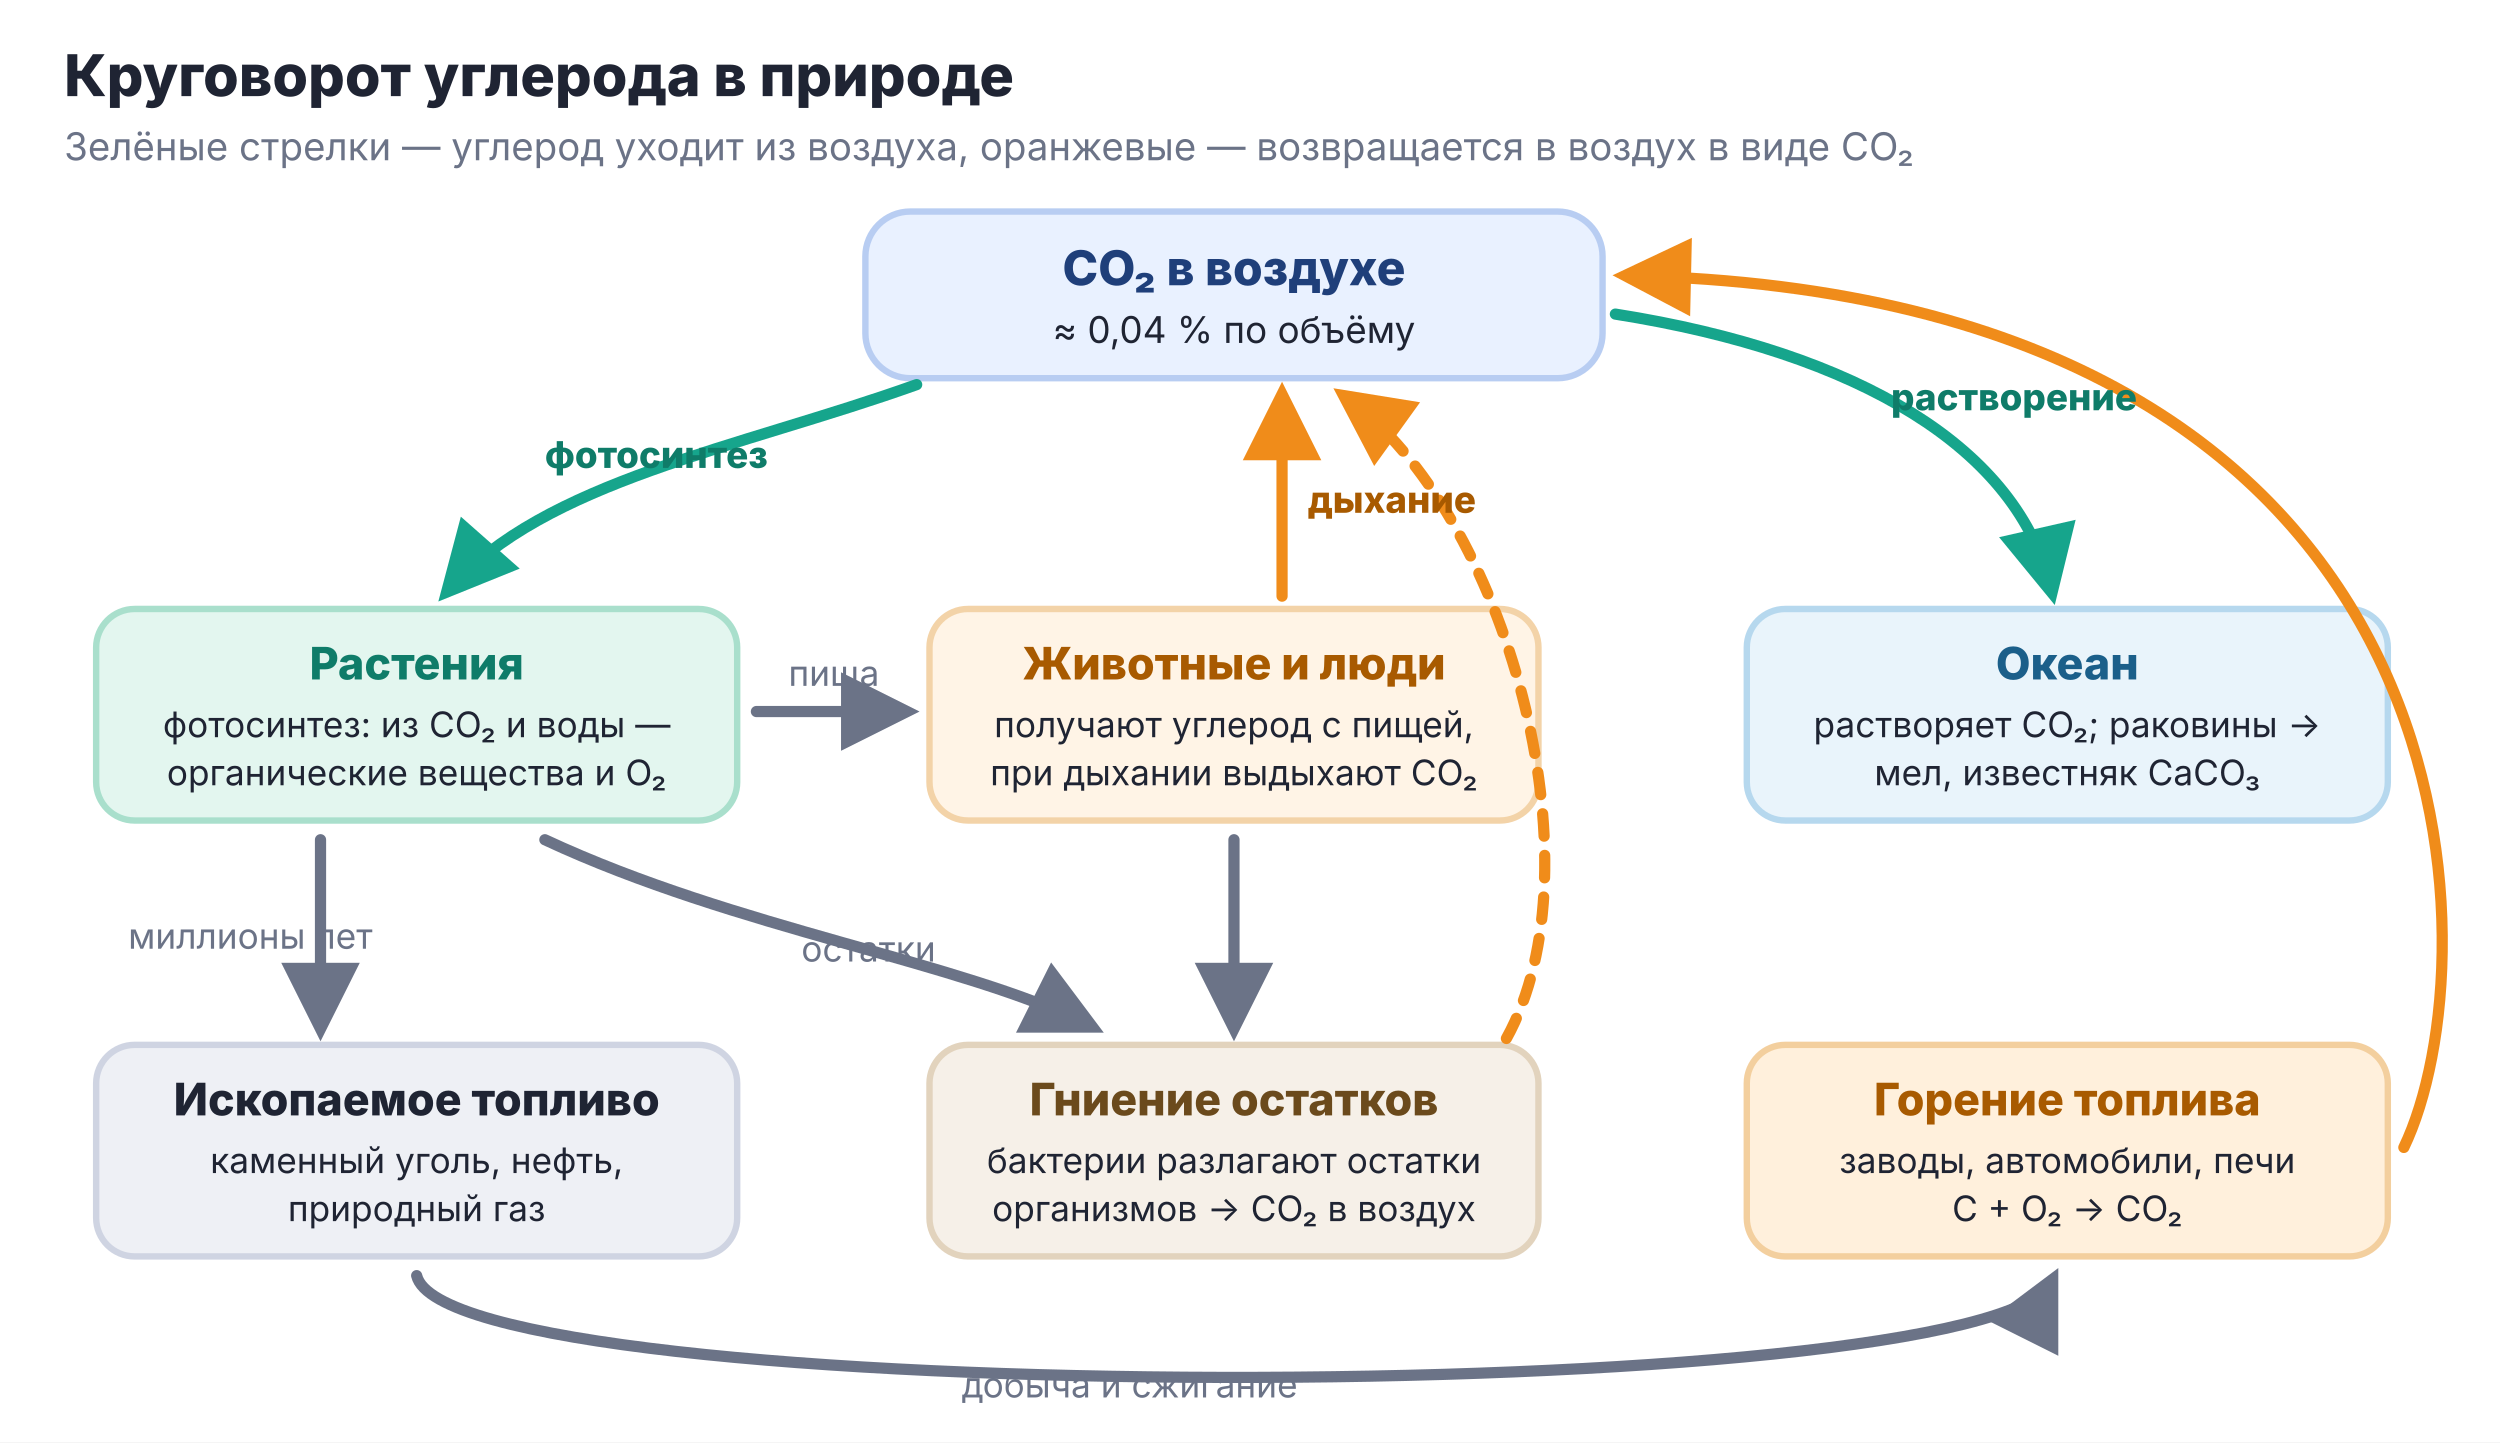
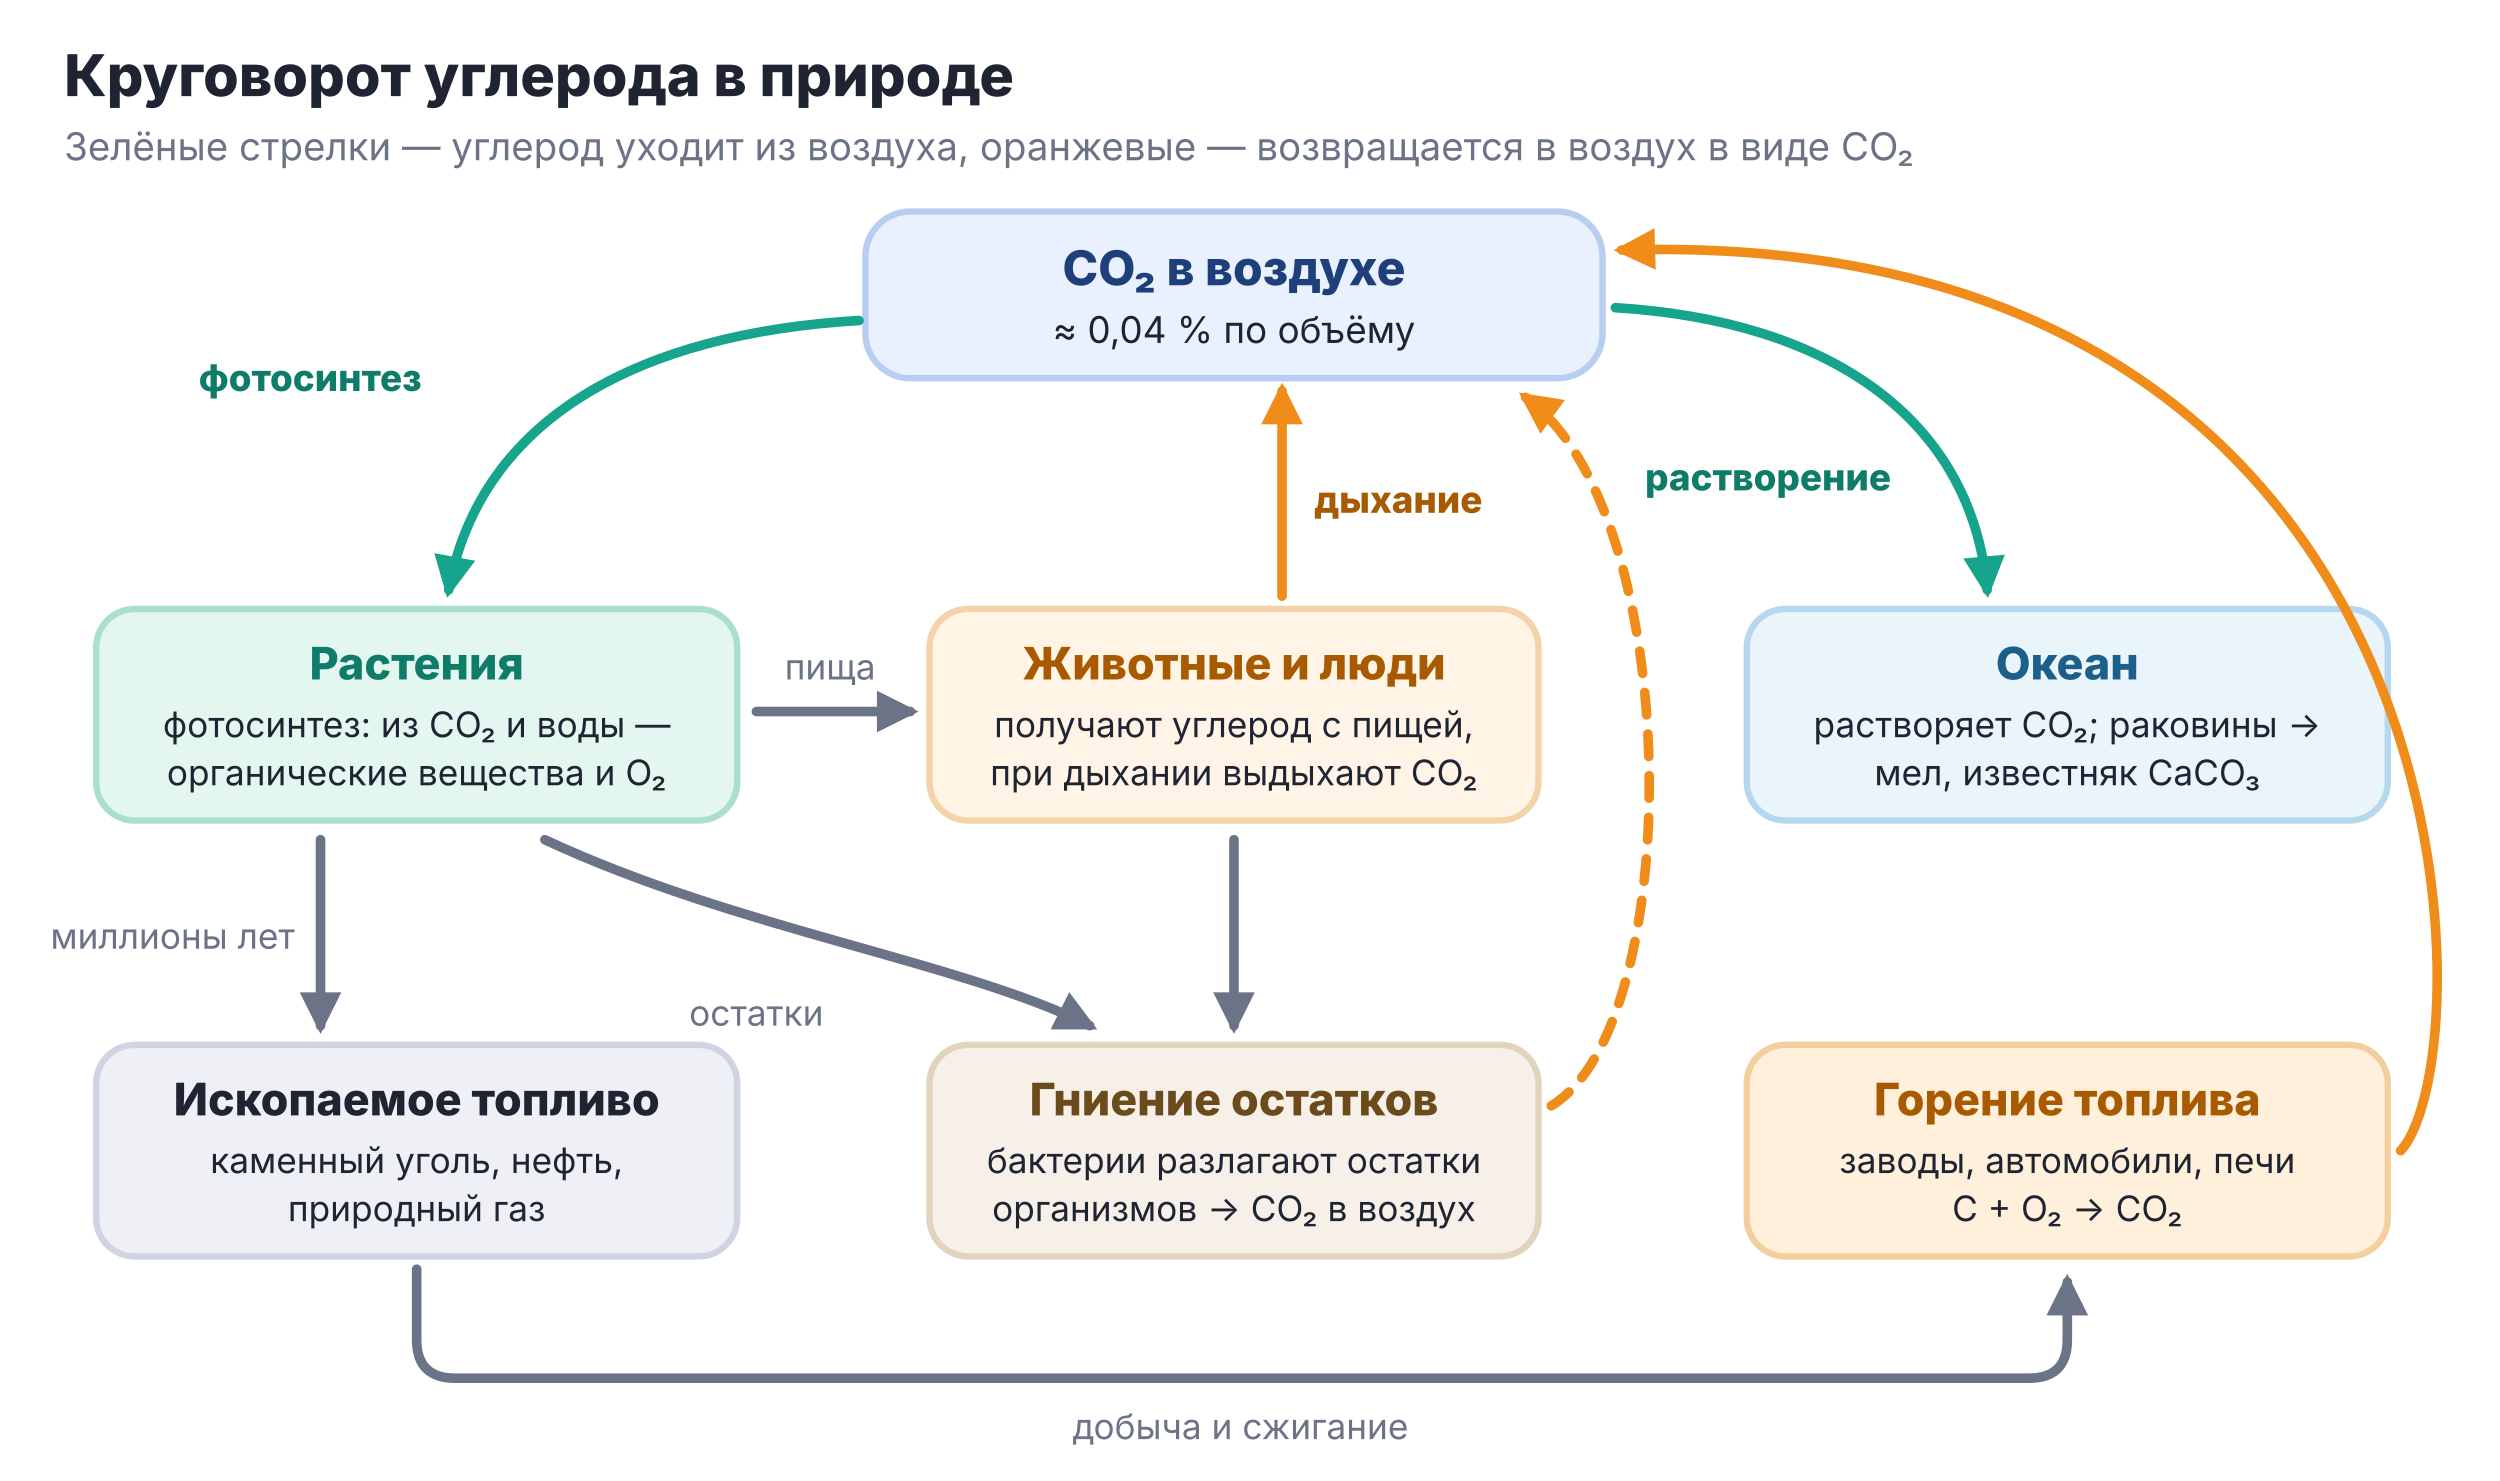
- <svg xmlns="http://www.w3.org/2000/svg" viewBox="0 0 780 450" width="780" height="450" role="img" aria-label="Круговорот углерода: растения поглощают углекислый газ при фотосинтезе, животные получают углерод с пищей и выдыхают CO2; остатки организмов гниют или за миллионы лет превращаются в уголь, нефть и газ; при сжигании топлива углерод возвращается в воздух в виде CO2; часть CO2 растворяется в океане и переходит в карбонаты — мел и известняк">
+ <svg xmlns="http://www.w3.org/2000/svg" viewBox="0 0 780 462" width="780" height="462" role="img" aria-label="Круговорот углерода: растения поглощают углекислый газ при фотосинтезе, животные получают углерод с пищей и выдыхают CO2; остатки организмов гниют или за миллионы лет превращаются в уголь, нефть и газ; при сжигании топлива углерод возвращается в воздух в виде CO2; часть CO2 растворяется в океане и переходит в карбонаты — мел и известняк">
  <style>text{font-family:Inter,system-ui,-apple-system,"Segoe UI",sans-serif}</style>
  <defs>
-     <marker id="ag" viewBox="0 0 10 10" refX="8" refY="5" markerWidth="7" markerHeight="7" orient="auto-start-reverse">
+     <marker id="ag" viewBox="0 0 10 10" refX="8" refY="5" markerUnits="userSpaceOnUse" markerWidth="13" markerHeight="13" orient="auto-start-reverse">
      <path d="M 0 0 L 10 5 L 0 10 z" fill="#16a58c" />
    </marker>
-     <marker id="ao" viewBox="0 0 10 10" refX="8" refY="5" markerWidth="7" markerHeight="7" orient="auto-start-reverse">
+     <marker id="ao" viewBox="0 0 10 10" refX="8" refY="5" markerUnits="userSpaceOnUse" markerWidth="13" markerHeight="13" orient="auto-start-reverse">
      <path d="M 0 0 L 10 5 L 0 10 z" fill="#f08c1a" />
    </marker>
-     <marker id="an" viewBox="0 0 10 10" refX="8" refY="5" markerWidth="7" markerHeight="7" orient="auto-start-reverse">
+     <marker id="an" viewBox="0 0 10 10" refX="8" refY="5" markerUnits="userSpaceOnUse" markerWidth="13" markerHeight="13" orient="auto-start-reverse">
      <path d="M 0 0 L 10 5 L 0 10 z" fill="#6b7387" />
    </marker>
  </defs>
-   <rect width="780" height="450" fill="#ffffff" />
+   <rect width="780" height="462" fill="#ffffff" />
  <text x="20" y="30" font-size="18" font-weight="800" fill="#1f2433">Круговорот углерода в природе</text>
  <text x="20" y="50" font-size="12" fill="#6b7387">Зелёные стрелки — углерод уходит из воздуха, оранжевые — возвращается в воздух в виде CO₂</text>
  <rect x="270" y="66" width="230" height="52" rx="14" fill="#e9f1ff" stroke="#b8cdf2" stroke-width="2" />
  <text x="385" y="89" text-anchor="middle" font-size="15" font-weight="800" fill="#1f3f7a">CO₂ в воздухе</text>
  <text x="385" y="107" text-anchor="middle" font-size="11.5" fill="#1f2433">≈ 0,04 % по объёму</text>
  <rect x="30" y="190" width="200" height="66" rx="12" fill="#e3f6ef" stroke="#a9dfcc" stroke-width="2" />
  <text x="130" y="212" text-anchor="middle" font-size="14" font-weight="800" fill="#0f7c69">Растения</text>
  <text x="130" y="230" text-anchor="middle" font-size="11" fill="#1f2433">фотосинтез: из CO₂ и воды —</text>
  <text x="130" y="245" text-anchor="middle" font-size="11" fill="#1f2433">органические вещества и O₂</text>
  <rect x="290" y="190" width="190" height="66" rx="12" fill="#fff4e6" stroke="#f3d3a8" stroke-width="2" />
  <text x="385" y="212" text-anchor="middle" font-size="14" font-weight="800" fill="#a85a00">Животные и люди</text>
  <text x="385" y="230" text-anchor="middle" font-size="11" fill="#1f2433">получают углерод с пищей,</text>
  <text x="385" y="245" text-anchor="middle" font-size="11" fill="#1f2433">при дыхании выдыхают CO₂</text>
  <rect x="545" y="190" width="200" height="66" rx="12" fill="#e9f4fb" stroke="#b6d8ee" stroke-width="2" />
  <text x="645" y="212" text-anchor="middle" font-size="14" font-weight="800" fill="#1b5f8a">Океан</text>
  <text x="645" y="230" text-anchor="middle" font-size="11" fill="#1f2433">растворяет CO₂; раковины →</text>
  <text x="645" y="245" text-anchor="middle" font-size="11" fill="#1f2433">мел, известняк CaCO₃</text>
  <rect x="30" y="326" width="200" height="66" rx="12" fill="#eef0f5" stroke="#cfd4e2" stroke-width="2" />
  <text x="130" y="348" text-anchor="middle" font-size="14" font-weight="800" fill="#1f2433">Ископаемое топливо</text>
  <text x="130" y="366" text-anchor="middle" font-size="11" fill="#1f2433">каменный уголь, нефть,</text>
  <text x="130" y="381" text-anchor="middle" font-size="11" fill="#1f2433">природный газ</text>
  <rect x="290" y="326" width="190" height="66" rx="12" fill="#f6f0e8" stroke="#e2d3bd" stroke-width="2" />
  <text x="385" y="348" text-anchor="middle" font-size="14" font-weight="800" fill="#6b4a1c">Гниение остатков</text>
  <text x="385" y="366" text-anchor="middle" font-size="11" fill="#1f2433">бактерии разлагают остатки</text>
  <text x="385" y="381" text-anchor="middle" font-size="11" fill="#1f2433">организмов → CO₂ в воздух</text>
  <rect x="545" y="326" width="200" height="66" rx="12" fill="#fff0dc" stroke="#f3cf9e" stroke-width="2" />
  <text x="645" y="348" text-anchor="middle" font-size="14" font-weight="800" fill="#a85a00">Горение топлива</text>
  <text x="645" y="366" text-anchor="middle" font-size="11" fill="#1f2433">заводы, автомобили, печи</text>
  <text x="645" y="381" text-anchor="middle" font-size="11" fill="#1f2433">C + O₂ → CO₂</text>
-   <g fill="none" stroke-width="3.5" stroke-linecap="round">
-     <path d="M 286 120 C 230 140 170 150 140 184" stroke="#16a58c" marker-end="url(#ag)" />
-     <path d="M 236 222 H 282" stroke="#6b7387" marker-end="url(#an)" />
-     <path d="M 400 186 V 124" stroke="#f08c1a" marker-end="url(#ao)" />
-     <path d="M 504 98 C 580 110 630 140 640 184" stroke="#16a58c" marker-end="url(#ag)" />
+   <g fill="none" stroke-width="3" stroke-linecap="round">
+     <path d="M 268 100 C 200 104 150 130 140 184" stroke="#16a58c" marker-end="url(#ag)" />
+     <path d="M 236 222 H 284" stroke="#6b7387" marker-end="url(#an)" />
+     <path d="M 400 186 V 122" stroke="#f08c1a" marker-end="url(#ao)" />
+     <path d="M 504 96 C 570 100 615 130 620 184" stroke="#16a58c" marker-end="url(#ag)" />
    <path d="M 100 262 V 320" stroke="#6b7387" marker-end="url(#an)" />
    <path d="M 170 262 C 230 290 300 300 340 320" stroke="#6b7387" marker-end="url(#an)" />
    <path d="M 385 262 V 320" stroke="#6b7387" marker-end="url(#an)" />
-     <path d="M 130 398 C 140 440 620 440 640 400" stroke="#6b7387" marker-end="url(#an)" />
-     <path d="M 750 358 C 778 300 778 92 508 86" stroke="#f08c1a" marker-end="url(#ao)" />
-     <path d="M 470 324 C 500 270 470 160 420 124" stroke="#f08c1a" stroke-dasharray="7 6" marker-end="url(#ao)" />
+     <path d="M 130 396 V 418 Q 130 430 142 430 H 633 Q 645 430 645 418 V 400" stroke="#6b7387" marker-end="url(#an)" />
+     <path d="M 749 359 C 776 330 776 70 506 78" stroke="#f08c1a" marker-end="url(#ao)" />
+     <path d="M 484 345 C 526 320 526 160 476 124" stroke="#f08c1a" stroke-dasharray="7 6" marker-end="url(#ao)" />
  </g>
-   <text x="170" y="146" font-size="11.5" font-weight="800" fill="#0f7c69">фотосинтез</text>
-   <text x="246" y="214" font-size="11" fill="#6b7387">пища</text>
-   <text x="408" y="160" font-size="11.5" font-weight="800" fill="#a85a00">дыхание</text>
-   <text x="590" y="128" font-size="11.5" font-weight="800" fill="#0f7c69">растворение</text>
-   <text x="40" y="296" font-size="11" fill="#6b7387">миллионы лет</text>
-   <text x="250" y="300" font-size="11" fill="#6b7387">остатки</text>
-   <text x="300" y="436" font-size="11" fill="#6b7387">добыча и сжигание</text>
+   <text x="62" y="122" font-size="11.5" font-weight="800" fill="#0f7c69">фотосинтез</text>
+   <text x="259" y="212" text-anchor="middle" font-size="11" fill="#6b7387">пища</text>
+   <text x="410" y="160" font-size="11.5" font-weight="800" fill="#a85a00">дыхание</text>
+   <text x="590" y="153" text-anchor="end" font-size="11.5" font-weight="800" fill="#0f7c69">растворение</text>
+   <text x="92" y="296" text-anchor="end" font-size="11" fill="#6b7387">миллионы лет</text>
+   <text x="215" y="320" font-size="11" fill="#6b7387">остатки</text>
+   <text x="387" y="449" text-anchor="middle" font-size="11" fill="#6b7387">добыча и сжигание</text>
</svg>
